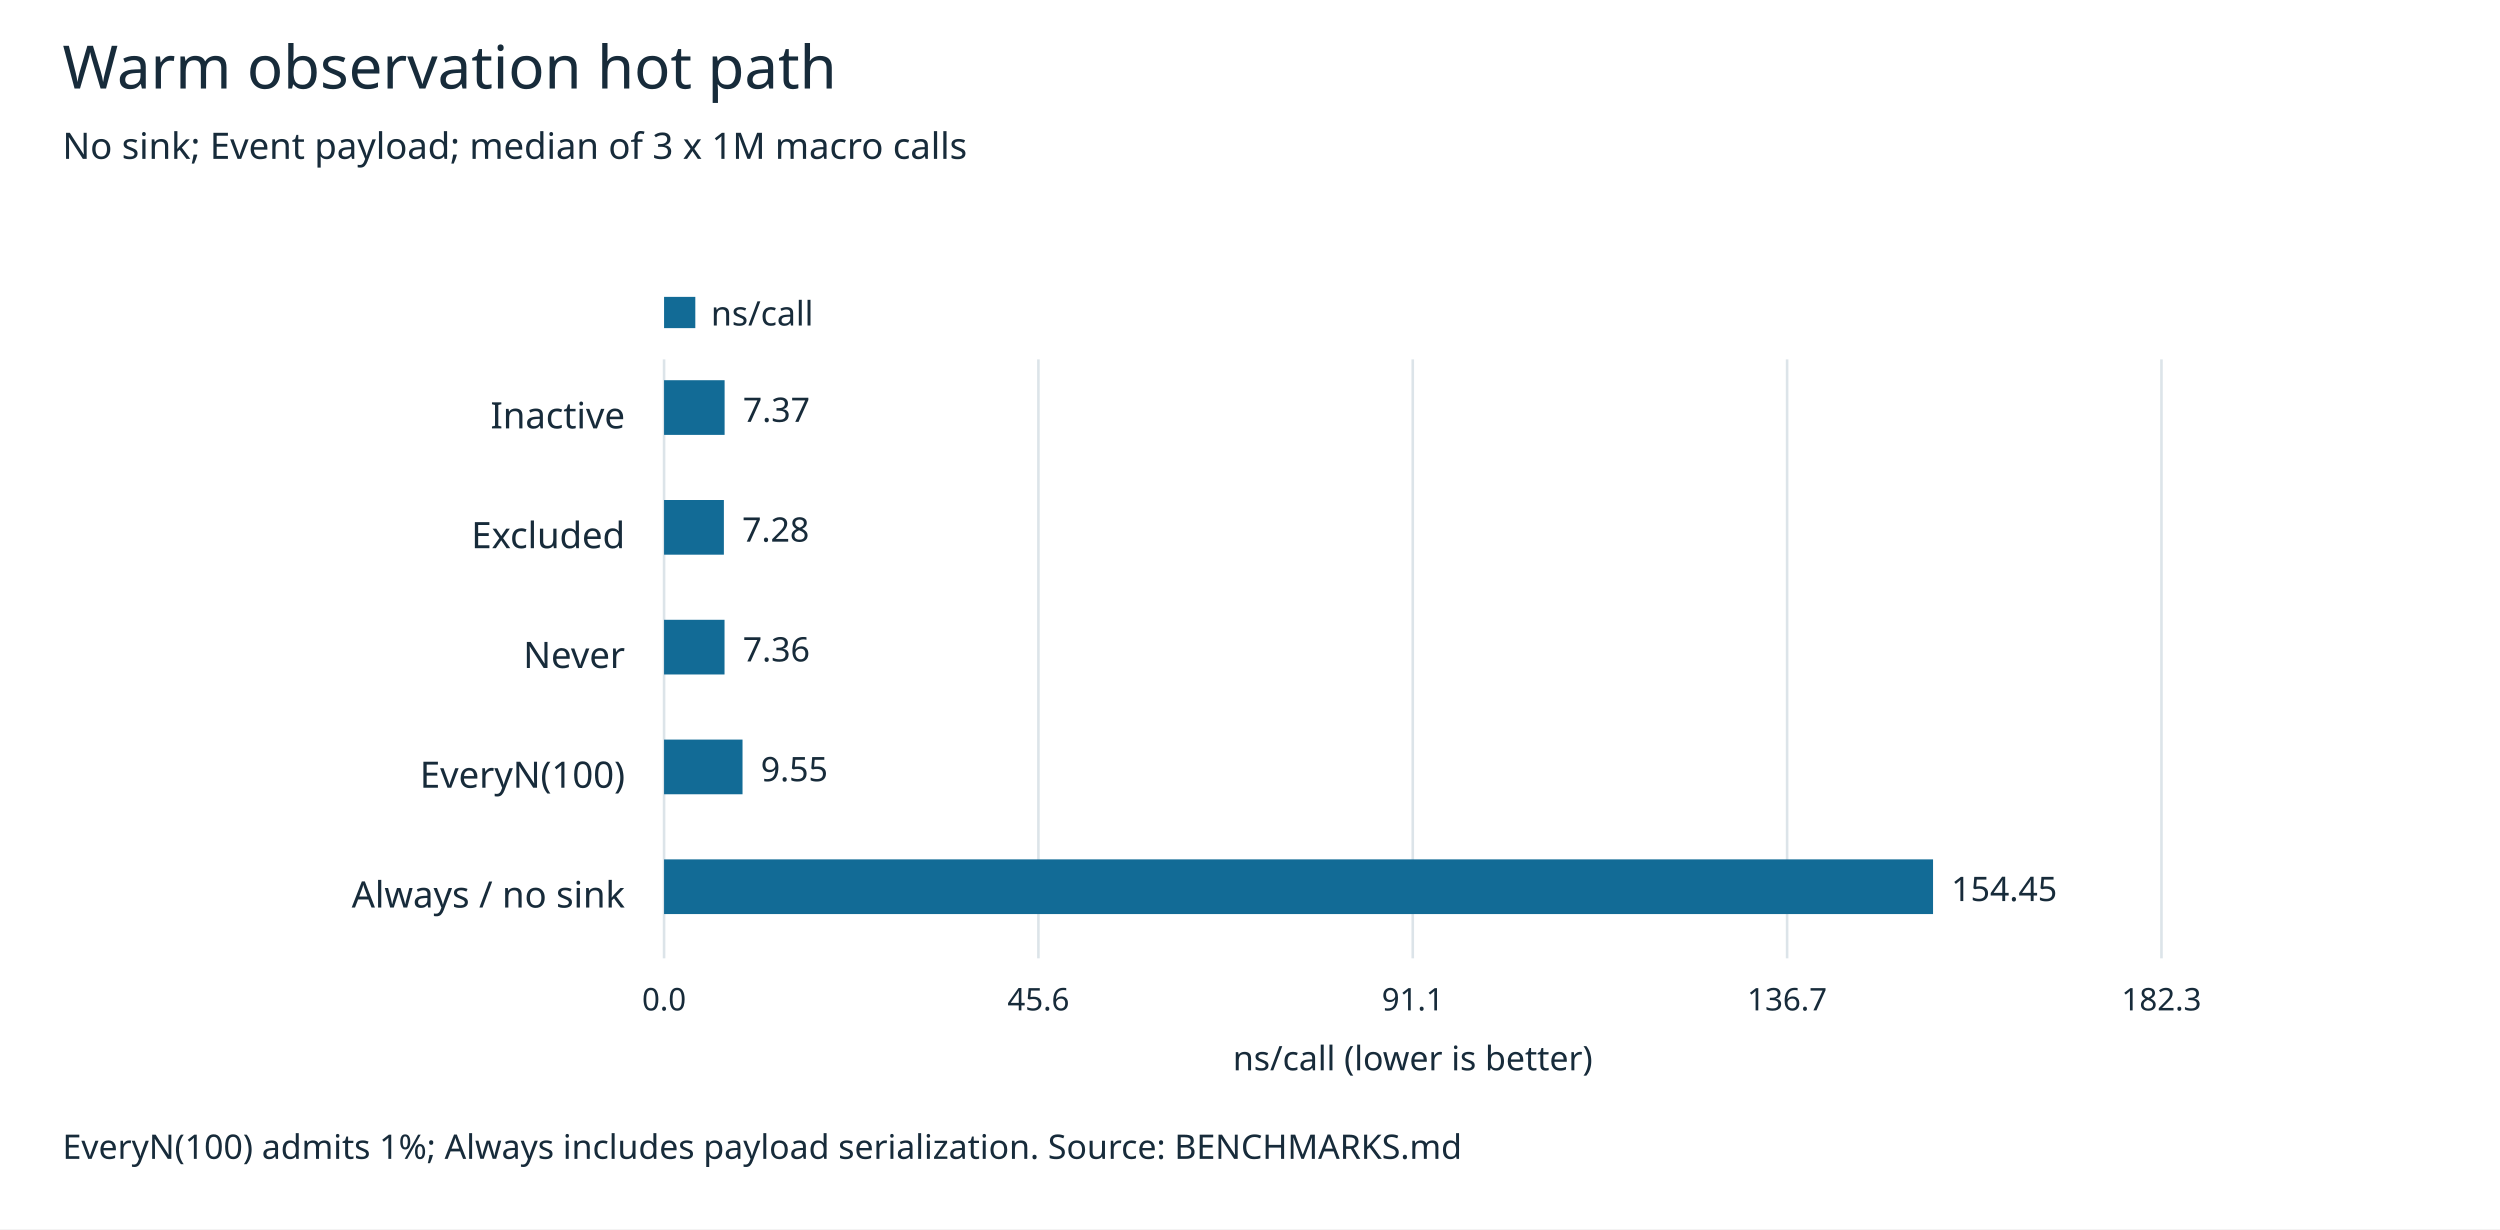
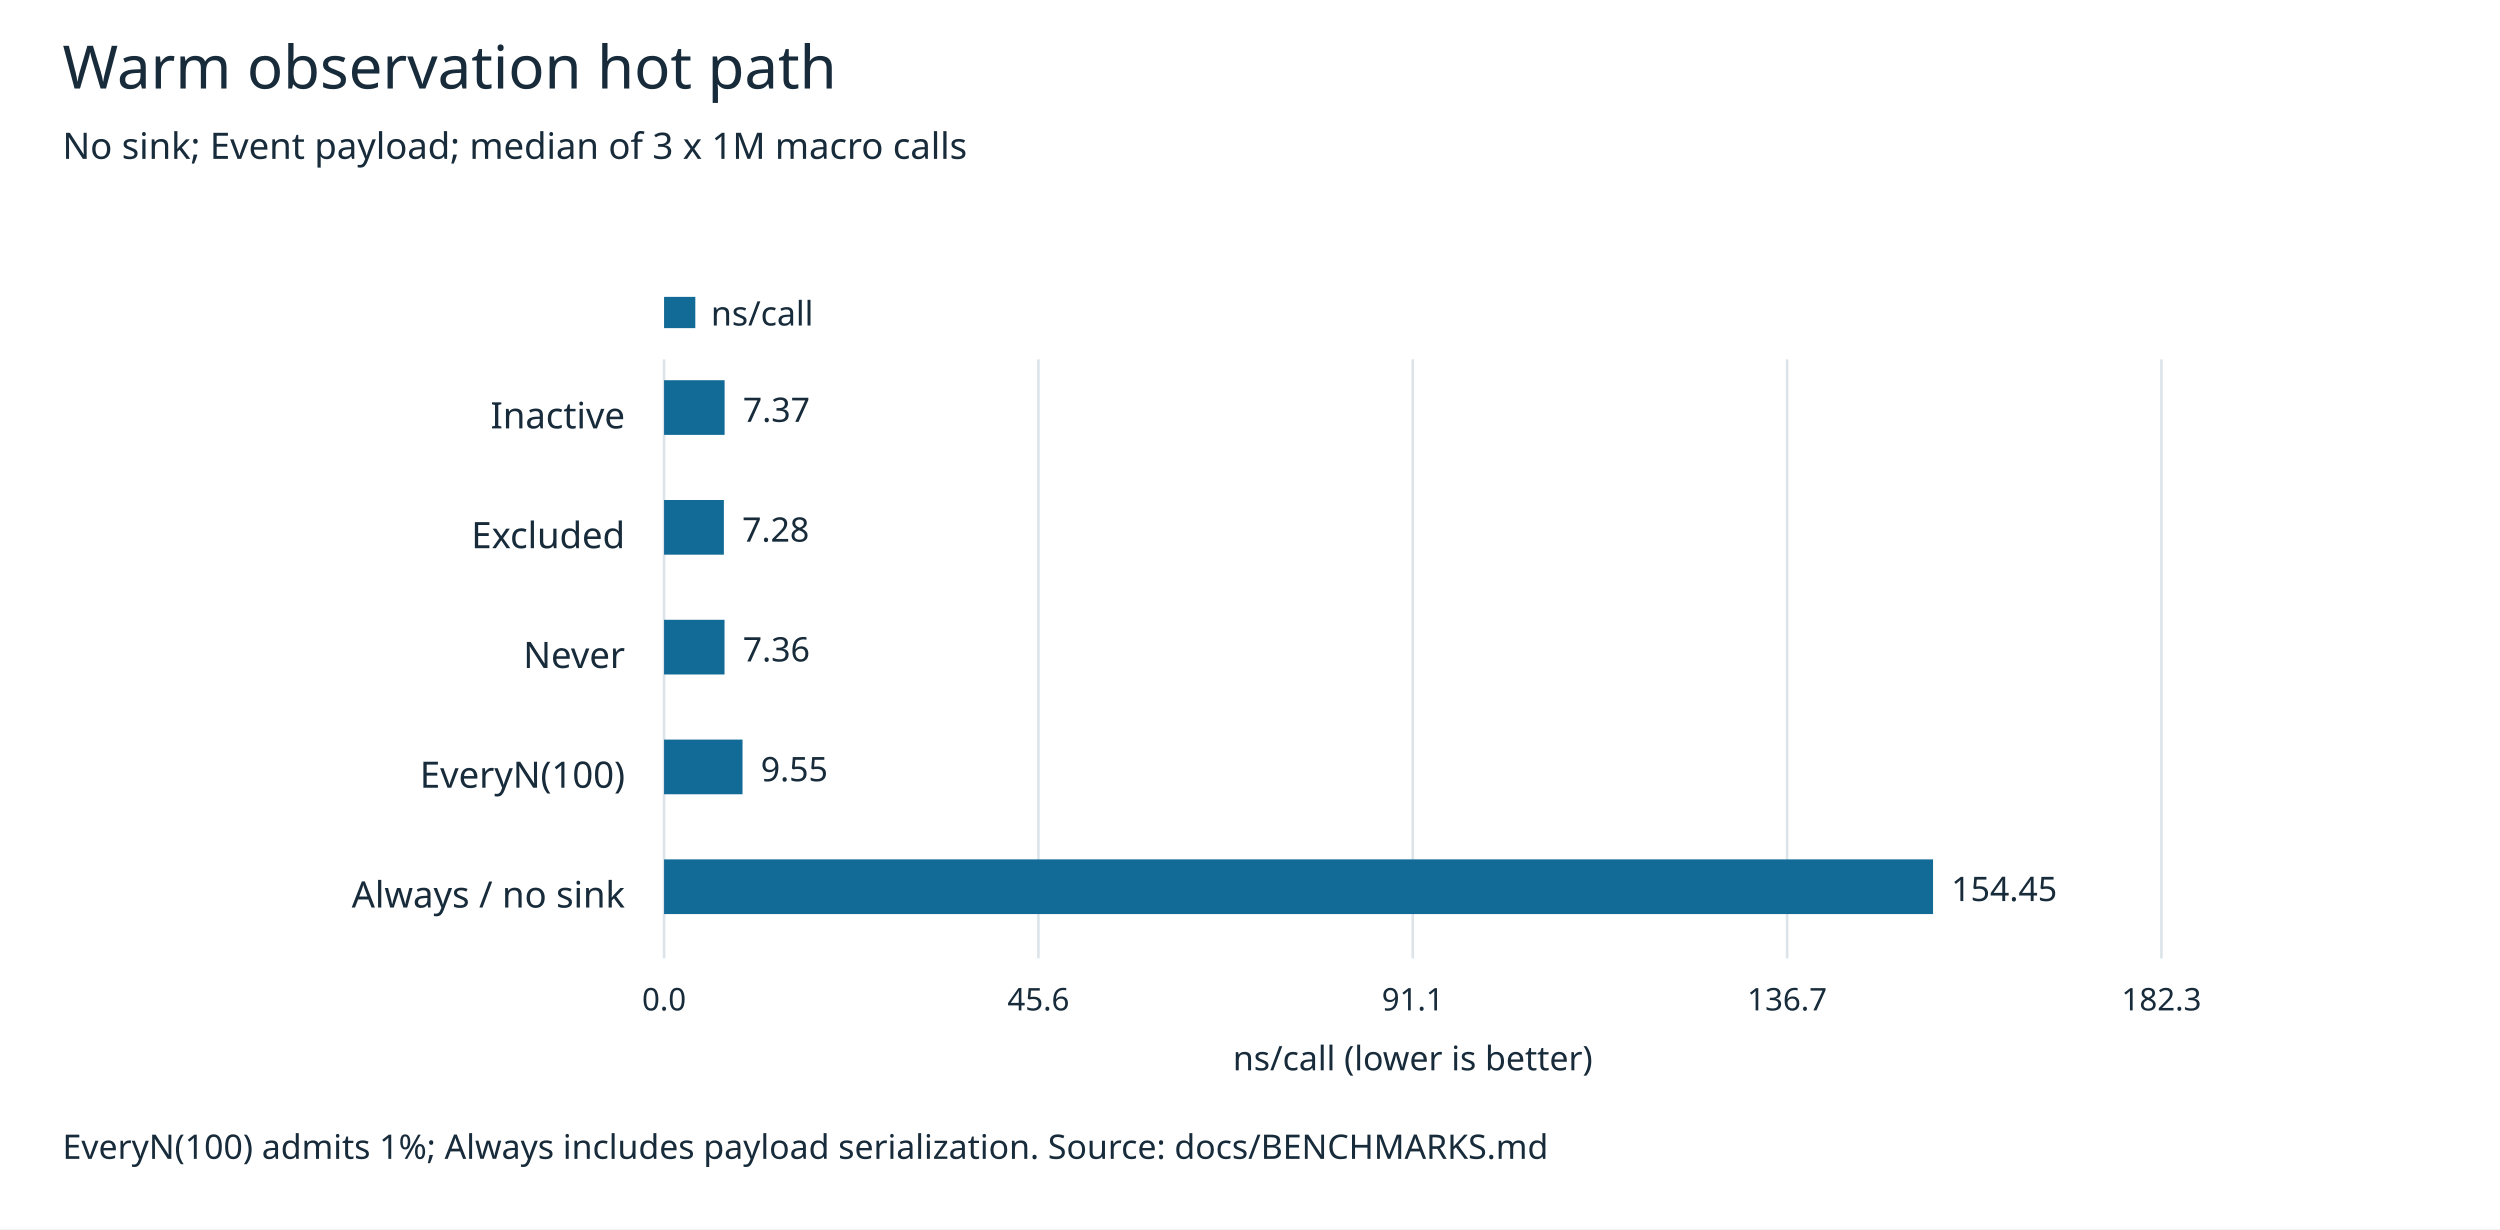
<svg xmlns="http://www.w3.org/2000/svg" width="960" height="472" viewBox="0 0 960 472" role="img" aria-labelledby="title desc">
  <rect width="960" height="472" fill="#ffffff" />
  <g font-family="sans-serif">
    <text x="24.00" y="34.00" font-size="23" text-anchor="start" fill="#172b3a">Warm observation hot path</text>
    <text x="24.00" y="61.00" font-size="14" text-anchor="start" fill="#172b3a">No sink; Event payload; median of 3 x 1M macro calls</text>
    <text x="24.00" y="102.00" font-size="17" text-anchor="start" fill="#172b3a" />
    <rect x="255" y="114" width="12" height="12" fill="#126b96" />
    <text x="273.00" y="125.00" font-size="13" text-anchor="start" fill="#172b3a">ns/call</text>
    <path d="M255.00 138V368" stroke="#dce4e9" />
    <text x="255.00" y="388.00" font-size="12" text-anchor="middle" fill="#172b3a">0.0</text>
    <path d="M398.75 138V368" stroke="#dce4e9" />
    <text x="398.75" y="388.00" font-size="12" text-anchor="middle" fill="#172b3a">45.6</text>
    <path d="M542.50 138V368" stroke="#dce4e9" />
    <text x="542.50" y="388.00" font-size="12" text-anchor="middle" fill="#172b3a">91.1</text>
    <path d="M686.25 138V368" stroke="#dce4e9" />
    <text x="686.25" y="388.00" font-size="12" text-anchor="middle" fill="#172b3a">136.7</text>
    <path d="M830.00 138V368" stroke="#dce4e9" />
    <text x="830.00" y="388.00" font-size="12" text-anchor="middle" fill="#172b3a">182.3</text>
    <text x="542.50" y="411.00" font-size="13" text-anchor="middle" fill="#172b3a">ns/call (lower is better)</text>
    <text x="240.00" y="164.50" font-size="14" text-anchor="end" fill="#172b3a">Inactive</text>
    <rect x="255" y="146" width="23.25" height="21" fill="#126b96" />
    <text x="285.25" y="162.00" font-size="13" text-anchor="start" fill="#172b3a">7.37</text>
    <text x="240.00" y="210.50" font-size="14" text-anchor="end" fill="#172b3a">Excluded</text>
    <rect x="255" y="192" width="22.97" height="21" fill="#126b96" />
    <text x="284.97" y="208.00" font-size="13" text-anchor="start" fill="#172b3a">7.28</text>
    <text x="240.00" y="256.50" font-size="14" text-anchor="end" fill="#172b3a">Never</text>
    <rect x="255" y="238" width="23.22" height="21" fill="#126b96" />
    <text x="285.22" y="254.00" font-size="13" text-anchor="start" fill="#172b3a">7.36</text>
    <text x="240.00" y="302.50" font-size="14" text-anchor="end" fill="#172b3a">EveryN(100)</text>
    <rect x="255" y="284" width="30.13" height="21" fill="#126b96" />
    <text x="292.13" y="300.00" font-size="13" text-anchor="start" fill="#172b3a">9.55</text>
    <text x="240.00" y="348.50" font-size="14" text-anchor="end" fill="#172b3a">Always / no sink</text>
    <rect x="255" y="330" width="487.29" height="21" fill="#126b96" />
    <text x="749.29" y="346.00" font-size="13" text-anchor="start" fill="#172b3a">154.45</text>
-     <text x="24.00" y="445.00" font-size="13" text-anchor="start" fill="#172b3a">EveryN(100) admits 1%; Always includes payload serialization. Source: BENCHMARKS.md</text>
+     <text x="24.00" y="445.00" font-size="13" text-anchor="start" fill="#172b3a">EveryN(100) admits 1%; Always includes payload serialization. Source: docs/BENCHMARKS.md</text>
  </g>
</svg>
